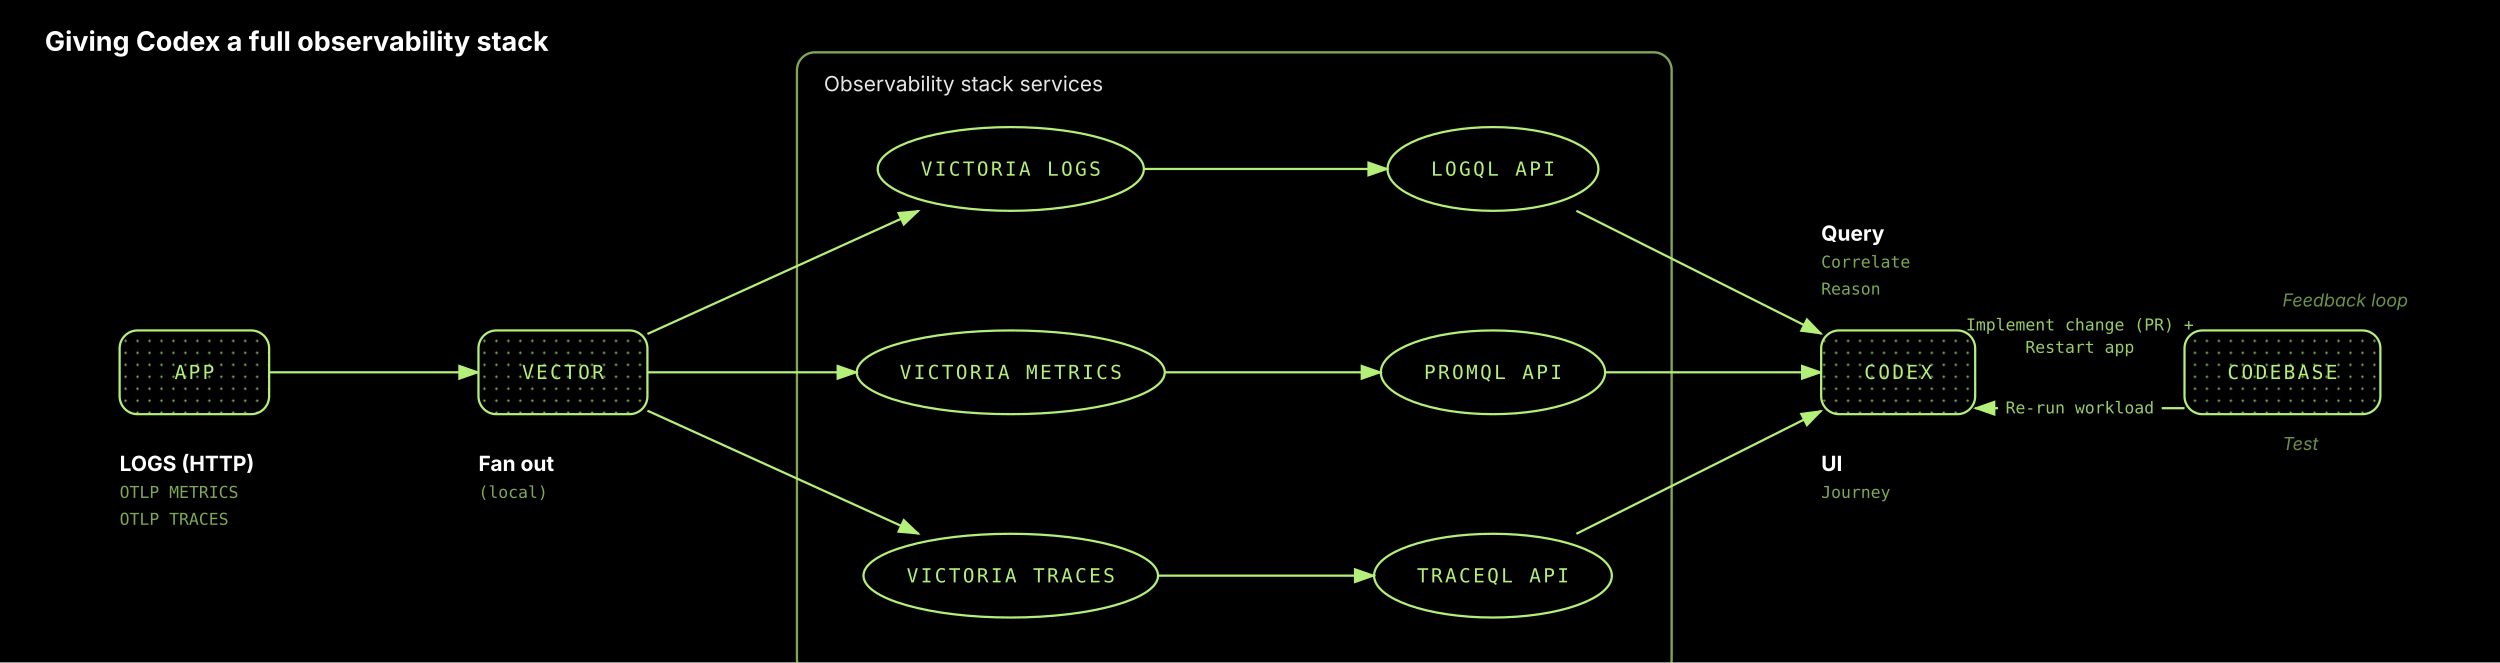
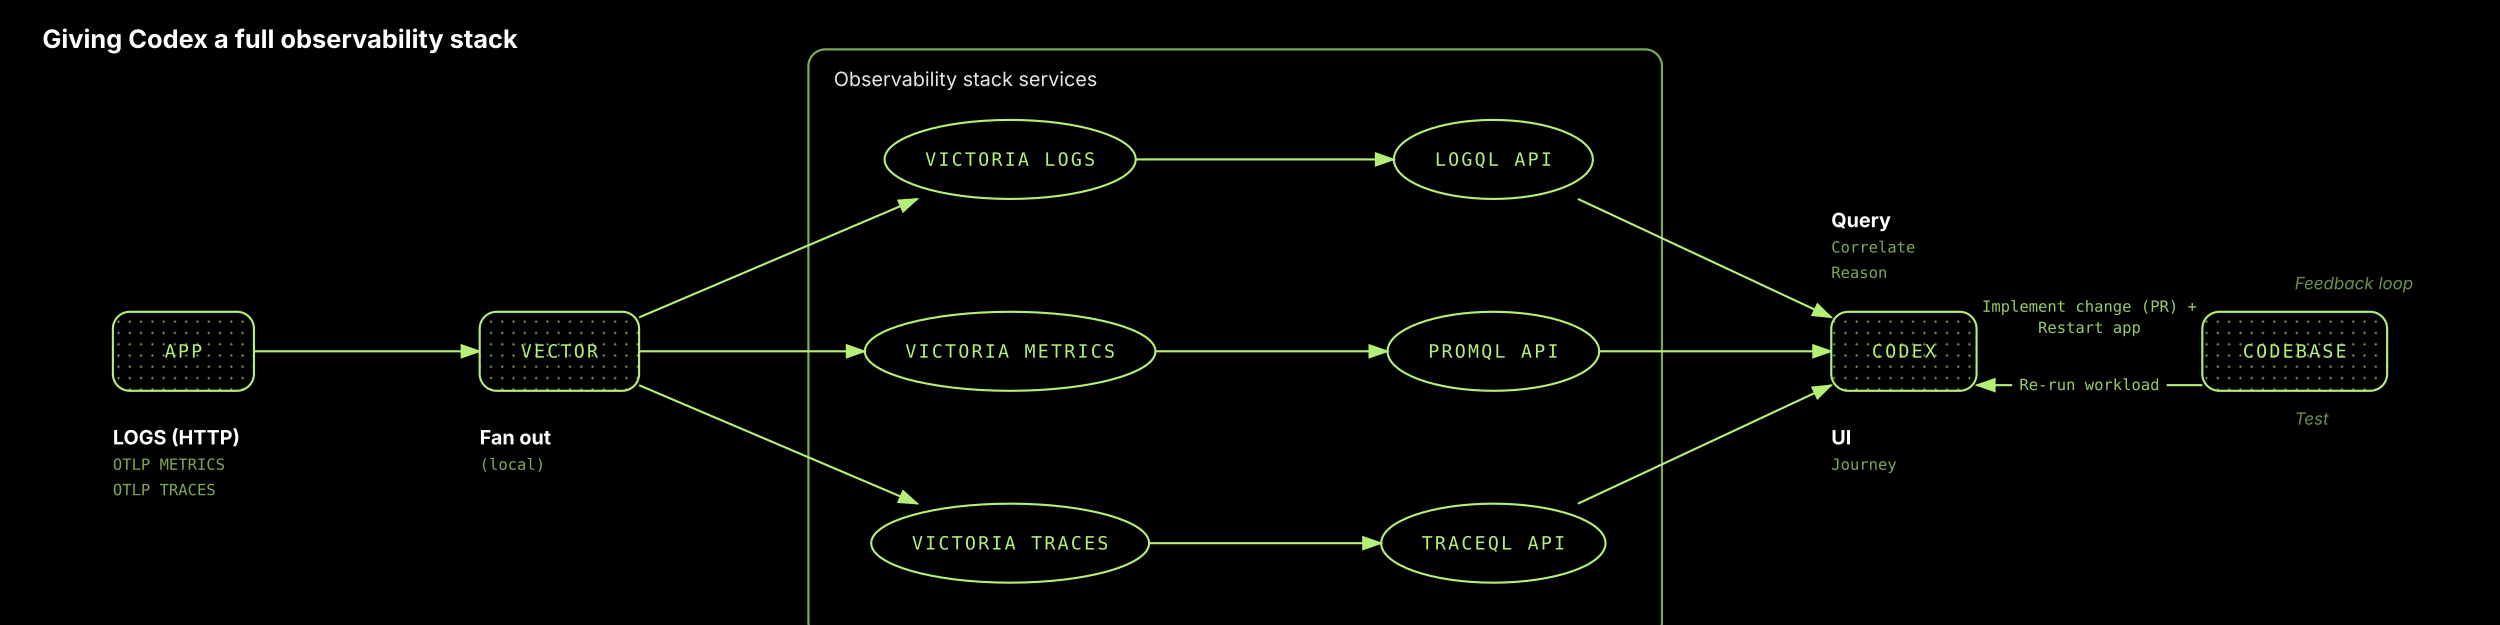
- <svg xmlns="http://www.w3.org/2000/svg" viewBox="0 0 1672 443" width="1672" height="443">
+ <svg xmlns="http://www.w3.org/2000/svg" viewBox="0 0 1772 443" width="1772" height="443">
  <defs>
    <pattern id="dotgrid" width="8" height="8" patternUnits="userSpaceOnUse">
      <rect width="8" height="8" fill="#000000" />
      <circle cx="4" cy="4" r="0.8" fill="#b4f079" opacity="0.7" />
    </pattern>
    <pattern id="crosshatch" width="8" height="8" patternUnits="userSpaceOnUse">
      <rect width="8" height="8" fill="#000000" />
      <path d="M0 8L8 0M-1 1L1 -1M7 9L9 7" stroke="#b4f079" stroke-width="0.8" opacity="0.2" />
    </pattern>
    <pattern id="hero" width="6" height="6" patternUnits="userSpaceOnUse">
      <rect width="6" height="6" fill="#3d6b23" />
      <circle cx="3" cy="3" r="0.6" fill="#5a9a35" opacity="0.5" />
    </pattern>
    <marker id="arrowhead" markerWidth="10" markerHeight="7" refX="9" refY="3.5" orient="auto" markerUnits="strokeWidth">
      <polygon points="0 0, 10 3.5, 0 7" fill="#b4f079" />
    </marker>
    <marker id="arrowhead-reverse" markerWidth="10" markerHeight="7" refX="1" refY="3.5" orient="auto" markerUnits="strokeWidth">
      <polygon points="10 0, 0 3.5, 10 7" fill="#b4f079" />
    </marker>
  </defs>
  <rect width="100%" height="100%" fill="#000000" />
  <g class="diagram">
    <text x="30" y="34" font-family="'Inter', 'Helvetica Neue', Arial, sans-serif" font-size="18" fill="#ffffff" font-weight="700">Giving Codex a full observability stack</text>
-     <rect x="533" y="35" width="585" height="418" rx="12" fill="transparent" stroke="#b4f079" stroke-width="1.5" opacity="0.5" />
-     <rect x="533" y="35" width="585" height="418" rx="12" fill="none" stroke="#b4f079" stroke-width="1.5" opacity="0.4" />
-     <text x="551" y="61" font-family="'Inter', 'Helvetica Neue', Arial, sans-serif" font-size="14" fill="#ffffff" opacity="0.9">Observability stack services</text>
-     <line x1="180" y1="249" x2="320" y2="249" stroke="#b4f079" stroke-width="1.5" marker-end="url(#arrowhead)" />
-     <line x1="433" y1="223.344" x2="614.338" y2="141" stroke="#b4f079" stroke-width="1.5" marker-end="url(#arrowhead)" />
-     <line x1="433" y1="249" x2="573" y2="249" stroke="#b4f079" stroke-width="1.5" marker-end="url(#arrowhead)" />
-     <line x1="433" y1="274.656" x2="614.338" y2="357" stroke="#b4f079" stroke-width="1.5" marker-end="url(#arrowhead)" />
-     <line x1="1054.294" y1="141" x2="1218" y2="223.155" stroke="#b4f079" stroke-width="1.5" marker-end="url(#arrowhead)" />
-     <line x1="1073.5" y1="249" x2="1218" y2="249" stroke="#b4f079" stroke-width="1.5" marker-end="url(#arrowhead)" />
-     <line x1="1054.294" y1="357" x2="1218" y2="274.845" stroke="#b4f079" stroke-width="1.5" marker-end="url(#arrowhead)" />
-     <line x1="1321" y1="225" x2="1461" y2="225" stroke="#b4f079" stroke-width="1.5" marker-end="url(#arrowhead)" />
-     <rect x="1310.25" y="207" width="161.5" height="36" rx="4" fill="#000000" />
-     <text x="1391" y="221" font-family="'JetBrains Mono', 'Fira Code', 'SF Mono', 'Cascadia Code', monospace" font-size="11" fill="#b4f079" opacity="0.85" text-anchor="middle">Implement change (PR) +</text>
-     <text x="1391" y="236" font-family="'JetBrains Mono', 'Fira Code', 'SF Mono', 'Cascadia Code', monospace" font-size="11" fill="#b4f079" opacity="0.85" text-anchor="middle">Restart app</text>
-     <line x1="1461" y1="273" x2="1321" y2="273" stroke="#b4f079" stroke-width="1.5" marker-end="url(#arrowhead)" />
-     <rect x="1336.25" y="262.5" width="109.5" height="21" rx="4" fill="#000000" />
-     <text x="1391" y="276.5" font-family="'JetBrains Mono', 'Fira Code', 'SF Mono', 'Cascadia Code', monospace" font-size="11" fill="#b4f079" opacity="0.85" text-anchor="middle">Re-run workload</text>
-     <line x1="765" y1="113" x2="928" y2="113" stroke="#b4f079" stroke-width="1.5" marker-end="url(#arrowhead)" />
-     <line x1="779" y1="249" x2="923.5" y2="249" stroke="#b4f079" stroke-width="1.5" marker-end="url(#arrowhead)" />
-     <line x1="774.5" y1="385" x2="919" y2="385" stroke="#b4f079" stroke-width="1.5" marker-end="url(#arrowhead)" />
+     <rect x="573" y="35" width="605" height="418" rx="12" fill="transparent" stroke="#b4f079" stroke-width="1.5" opacity="0.5" />
+     <rect x="573" y="35" width="605" height="418" rx="12" fill="none" stroke="#b4f079" stroke-width="1.5" opacity="0.4" />
+     <text x="591" y="61" font-family="'Inter', 'Helvetica Neue', Arial, sans-serif" font-size="14" fill="#ffffff" opacity="0.9">Observability stack services</text>
+     <line x1="180" y1="249" x2="340" y2="249" stroke="#b4f079" stroke-width="1.5" marker-end="url(#arrowhead)" />
+     <line x1="453" y1="224.95" x2="650.221" y2="141" stroke="#b4f079" stroke-width="1.5" marker-end="url(#arrowhead)" />
+     <line x1="453" y1="249" x2="613" y2="249" stroke="#b4f079" stroke-width="1.5" marker-end="url(#arrowhead)" />
+     <line x1="453" y1="273.05" x2="650.221" y2="357" stroke="#b4f079" stroke-width="1.5" marker-end="url(#arrowhead)" />
+     <line x1="1118.412" y1="141" x2="1298" y2="224.931" stroke="#b4f079" stroke-width="1.5" marker-end="url(#arrowhead)" />
+     <line x1="1133.5" y1="249" x2="1298" y2="249" stroke="#b4f079" stroke-width="1.5" marker-end="url(#arrowhead)" />
+     <line x1="1118.412" y1="357" x2="1298" y2="273.069" stroke="#b4f079" stroke-width="1.5" marker-end="url(#arrowhead)" />
+     <line x1="1401" y1="225" x2="1561" y2="225" stroke="#b4f079" stroke-width="1.5" marker-end="url(#arrowhead)" />
+     <rect x="1400.25" y="207" width="161.5" height="36" rx="4" fill="#000000" />
+     <text x="1481" y="221" font-family="'JetBrains Mono', 'Fira Code', 'SF Mono', 'Cascadia Code', monospace" font-size="11" fill="#b4f079" opacity="0.85" text-anchor="middle">Implement change (PR) +</text>
+     <text x="1481" y="236" font-family="'JetBrains Mono', 'Fira Code', 'SF Mono', 'Cascadia Code', monospace" font-size="11" fill="#b4f079" opacity="0.85" text-anchor="middle">Restart app</text>
+     <line x1="1561" y1="273" x2="1401" y2="273" stroke="#b4f079" stroke-width="1.5" marker-end="url(#arrowhead)" />
+     <rect x="1426.25" y="262.5" width="109.5" height="21" rx="4" fill="#000000" />
+     <text x="1481" y="276.5" font-family="'JetBrains Mono', 'Fira Code', 'SF Mono', 'Cascadia Code', monospace" font-size="11" fill="#b4f079" opacity="0.85" text-anchor="middle">Re-run workload</text>
+     <line x1="805" y1="113" x2="988" y2="113" stroke="#b4f079" stroke-width="1.5" marker-end="url(#arrowhead)" />
+     <line x1="819" y1="249" x2="983.5" y2="249" stroke="#b4f079" stroke-width="1.5" marker-end="url(#arrowhead)" />
+     <line x1="814.5" y1="385" x2="979" y2="385" stroke="#b4f079" stroke-width="1.5" marker-end="url(#arrowhead)" />
    <rect x="80" y="221" width="100" height="56" rx="12" fill="url(#dotgrid)" stroke="#b4f079" stroke-width="1.5" />
    <text x="130" y="249" font-family="'JetBrains Mono', 'Fira Code', 'SF Mono', 'Cascadia Code', monospace" font-size="13" fill="#b4f079" text-anchor="middle" dominant-baseline="central" letter-spacing="0.12em">APP</text>
-     <rect x="320" y="221" width="113" height="56" rx="12" fill="url(#dotgrid)" stroke="#b4f079" stroke-width="1.5" />
-     <text x="376.5" y="249" font-family="'JetBrains Mono', 'Fira Code', 'SF Mono', 'Cascadia Code', monospace" font-size="13" fill="#b4f079" text-anchor="middle" dominant-baseline="central" letter-spacing="0.12em">VECTOR</text>
-     <rect x="1218" y="221" width="103" height="56" rx="12" fill="url(#dotgrid)" stroke="#b4f079" stroke-width="1.5" />
-     <text x="1269.5" y="249" font-family="'JetBrains Mono', 'Fira Code', 'SF Mono', 'Cascadia Code', monospace" font-size="13" fill="#b4f079" text-anchor="middle" dominant-baseline="central" letter-spacing="0.12em">CODEX</text>
-     <rect x="1461" y="221" width="131" height="56" rx="12" fill="url(#dotgrid)" stroke="#b4f079" stroke-width="1.5" />
-     <text x="1526.5" y="249" font-family="'JetBrains Mono', 'Fira Code', 'SF Mono', 'Cascadia Code', monospace" font-size="13" fill="#b4f079" text-anchor="middle" dominant-baseline="central" letter-spacing="0.12em">CODEBASE</text>
-     <rect x="587" y="85" width="178" height="56" rx="999" fill="transparent" stroke="#b4f079" stroke-width="1.5" />
-     <text x="676" y="113" font-family="'JetBrains Mono', 'Fira Code', 'SF Mono', 'Cascadia Code', monospace" font-size="13" fill="#b4f079" text-anchor="middle" dominant-baseline="central" letter-spacing="0.12em">VICTORIA LOGS</text>
-     <rect x="928" y="85" width="141" height="56" rx="999" fill="transparent" stroke="#b4f079" stroke-width="1.5" />
-     <text x="998.5" y="113" font-family="'JetBrains Mono', 'Fira Code', 'SF Mono', 'Cascadia Code', monospace" font-size="13" fill="#b4f079" text-anchor="middle" dominant-baseline="central" letter-spacing="0.12em">LOGQL API</text>
-     <rect x="573" y="221" width="206" height="56" rx="999" fill="transparent" stroke="#b4f079" stroke-width="1.5" />
-     <text x="676" y="249" font-family="'JetBrains Mono', 'Fira Code', 'SF Mono', 'Cascadia Code', monospace" font-size="13" fill="#b4f079" text-anchor="middle" dominant-baseline="central" letter-spacing="0.12em">VICTORIA METRICS</text>
-     <rect x="923.5" y="221" width="150" height="56" rx="999" fill="transparent" stroke="#b4f079" stroke-width="1.5" />
-     <text x="998.5" y="249" font-family="'JetBrains Mono', 'Fira Code', 'SF Mono', 'Cascadia Code', monospace" font-size="13" fill="#b4f079" text-anchor="middle" dominant-baseline="central" letter-spacing="0.12em">PROMQL API</text>
-     <rect x="577.5" y="357" width="197" height="56" rx="999" fill="transparent" stroke="#b4f079" stroke-width="1.5" />
-     <text x="676" y="385" font-family="'JetBrains Mono', 'Fira Code', 'SF Mono', 'Cascadia Code', monospace" font-size="13" fill="#b4f079" text-anchor="middle" dominant-baseline="central" letter-spacing="0.12em">VICTORIA TRACES</text>
-     <rect x="919" y="357" width="159" height="56" rx="999" fill="transparent" stroke="#b4f079" stroke-width="1.5" />
-     <text x="998.5" y="385" font-family="'JetBrains Mono', 'Fira Code', 'SF Mono', 'Cascadia Code', monospace" font-size="13" fill="#b4f079" text-anchor="middle" dominant-baseline="central" letter-spacing="0.12em">TRACEQL API</text>
+     <rect x="340" y="221" width="113" height="56" rx="12" fill="url(#dotgrid)" stroke="#b4f079" stroke-width="1.5" />
+     <text x="396.5" y="249" font-family="'JetBrains Mono', 'Fira Code', 'SF Mono', 'Cascadia Code', monospace" font-size="13" fill="#b4f079" text-anchor="middle" dominant-baseline="central" letter-spacing="0.12em">VECTOR</text>
+     <rect x="1298" y="221" width="103" height="56" rx="12" fill="url(#dotgrid)" stroke="#b4f079" stroke-width="1.5" />
+     <text x="1349.5" y="249" font-family="'JetBrains Mono', 'Fira Code', 'SF Mono', 'Cascadia Code', monospace" font-size="13" fill="#b4f079" text-anchor="middle" dominant-baseline="central" letter-spacing="0.12em">CODEX</text>
+     <rect x="1561" y="221" width="131" height="56" rx="12" fill="url(#dotgrid)" stroke="#b4f079" stroke-width="1.5" />
+     <text x="1626.5" y="249" font-family="'JetBrains Mono', 'Fira Code', 'SF Mono', 'Cascadia Code', monospace" font-size="13" fill="#b4f079" text-anchor="middle" dominant-baseline="central" letter-spacing="0.12em">CODEBASE</text>
+     <rect x="627" y="85" width="178" height="56" rx="999" fill="transparent" stroke="#b4f079" stroke-width="1.5" />
+     <text x="716" y="113" font-family="'JetBrains Mono', 'Fira Code', 'SF Mono', 'Cascadia Code', monospace" font-size="13" fill="#b4f079" text-anchor="middle" dominant-baseline="central" letter-spacing="0.12em">VICTORIA LOGS</text>
+     <rect x="988" y="85" width="141" height="56" rx="999" fill="transparent" stroke="#b4f079" stroke-width="1.5" />
+     <text x="1058.5" y="113" font-family="'JetBrains Mono', 'Fira Code', 'SF Mono', 'Cascadia Code', monospace" font-size="13" fill="#b4f079" text-anchor="middle" dominant-baseline="central" letter-spacing="0.12em">LOGQL API</text>
+     <rect x="613" y="221" width="206" height="56" rx="999" fill="transparent" stroke="#b4f079" stroke-width="1.5" />
+     <text x="716" y="249" font-family="'JetBrains Mono', 'Fira Code', 'SF Mono', 'Cascadia Code', monospace" font-size="13" fill="#b4f079" text-anchor="middle" dominant-baseline="central" letter-spacing="0.12em">VICTORIA METRICS</text>
+     <rect x="983.5" y="221" width="150" height="56" rx="999" fill="transparent" stroke="#b4f079" stroke-width="1.5" />
+     <text x="1058.5" y="249" font-family="'JetBrains Mono', 'Fira Code', 'SF Mono', 'Cascadia Code', monospace" font-size="13" fill="#b4f079" text-anchor="middle" dominant-baseline="central" letter-spacing="0.12em">PROMQL API</text>
+     <rect x="617.5" y="357" width="197" height="56" rx="999" fill="transparent" stroke="#b4f079" stroke-width="1.5" />
+     <text x="716" y="385" font-family="'JetBrains Mono', 'Fira Code', 'SF Mono', 'Cascadia Code', monospace" font-size="13" fill="#b4f079" text-anchor="middle" dominant-baseline="central" letter-spacing="0.12em">VICTORIA TRACES</text>
+     <rect x="979" y="357" width="159" height="56" rx="999" fill="transparent" stroke="#b4f079" stroke-width="1.5" />
+     <text x="1058.5" y="385" font-family="'JetBrains Mono', 'Fira Code', 'SF Mono', 'Cascadia Code', monospace" font-size="13" fill="#b4f079" text-anchor="middle" dominant-baseline="central" letter-spacing="0.12em">TRACEQL API</text>
    <text x="80" y="315" font-family="'Inter', 'Helvetica Neue', Arial, sans-serif" font-size="14" fill="#ffffff" font-weight="700">LOGS (HTTP)</text>
    <text x="80" y="333" font-family="'JetBrains Mono', 'Fira Code', 'SF Mono', 'Cascadia Code', monospace" font-size="11" fill="#b4f079" opacity="0.7">OTLP METRICS</text>
    <text x="80" y="351" font-family="'JetBrains Mono', 'Fira Code', 'SF Mono', 'Cascadia Code', monospace" font-size="11" fill="#b4f079" opacity="0.7">OTLP TRACES</text>
-     <text x="320" y="315" font-family="'Inter', 'Helvetica Neue', Arial, sans-serif" font-size="14" fill="#ffffff" font-weight="700">Fan out</text>
-     <text x="320" y="333" font-family="'JetBrains Mono', 'Fira Code', 'SF Mono', 'Cascadia Code', monospace" font-size="11" fill="#b4f079" opacity="0.7">(local)</text>
-     <text x="1218" y="161" font-family="'Inter', 'Helvetica Neue', Arial, sans-serif" font-size="14" fill="#ffffff" font-weight="700">Query</text>
-     <text x="1218" y="179" font-family="'JetBrains Mono', 'Fira Code', 'SF Mono', 'Cascadia Code', monospace" font-size="11" fill="#b4f079" opacity="0.7">Correlate</text>
-     <text x="1218" y="197" font-family="'JetBrains Mono', 'Fira Code', 'SF Mono', 'Cascadia Code', monospace" font-size="11" fill="#b4f079" opacity="0.7">Reason</text>
-     <text x="1218" y="315" font-family="'Inter', 'Helvetica Neue', Arial, sans-serif" font-size="14" fill="#ffffff" font-weight="700">UI</text>
-     <text x="1218" y="333" font-family="'JetBrains Mono', 'Fira Code', 'SF Mono', 'Cascadia Code', monospace" font-size="11" fill="#b4f079" opacity="0.7">Journey</text>
-     <text x="1526.5" y="301" font-family="'Inter', 'Helvetica Neue', Arial, sans-serif" font-size="12" fill="#b4f079" opacity="0.6" font-style="italic">Test</text>
-     <text x="1526.5" y="205" font-family="'Inter', 'Helvetica Neue', Arial, sans-serif" font-size="12" fill="#b4f079" opacity="0.6" font-style="italic">Feedback loop</text>
+     <text x="340" y="315" font-family="'Inter', 'Helvetica Neue', Arial, sans-serif" font-size="14" fill="#ffffff" font-weight="700">Fan out</text>
+     <text x="340" y="333" font-family="'JetBrains Mono', 'Fira Code', 'SF Mono', 'Cascadia Code', monospace" font-size="11" fill="#b4f079" opacity="0.7">(local)</text>
+     <text x="1298" y="161" font-family="'Inter', 'Helvetica Neue', Arial, sans-serif" font-size="14" fill="#ffffff" font-weight="700">Query</text>
+     <text x="1298" y="179" font-family="'JetBrains Mono', 'Fira Code', 'SF Mono', 'Cascadia Code', monospace" font-size="11" fill="#b4f079" opacity="0.7">Correlate</text>
+     <text x="1298" y="197" font-family="'JetBrains Mono', 'Fira Code', 'SF Mono', 'Cascadia Code', monospace" font-size="11" fill="#b4f079" opacity="0.7">Reason</text>
+     <text x="1298" y="315" font-family="'Inter', 'Helvetica Neue', Arial, sans-serif" font-size="14" fill="#ffffff" font-weight="700">UI</text>
+     <text x="1298" y="333" font-family="'JetBrains Mono', 'Fira Code', 'SF Mono', 'Cascadia Code', monospace" font-size="11" fill="#b4f079" opacity="0.7">Journey</text>
+     <text x="1626.5" y="301" font-family="'Inter', 'Helvetica Neue', Arial, sans-serif" font-size="12" fill="#b4f079" opacity="0.6" font-style="italic">Test</text>
+     <text x="1626.5" y="205" font-family="'Inter', 'Helvetica Neue', Arial, sans-serif" font-size="12" fill="#b4f079" opacity="0.6" font-style="italic">Feedback loop</text>
  </g>
</svg>
